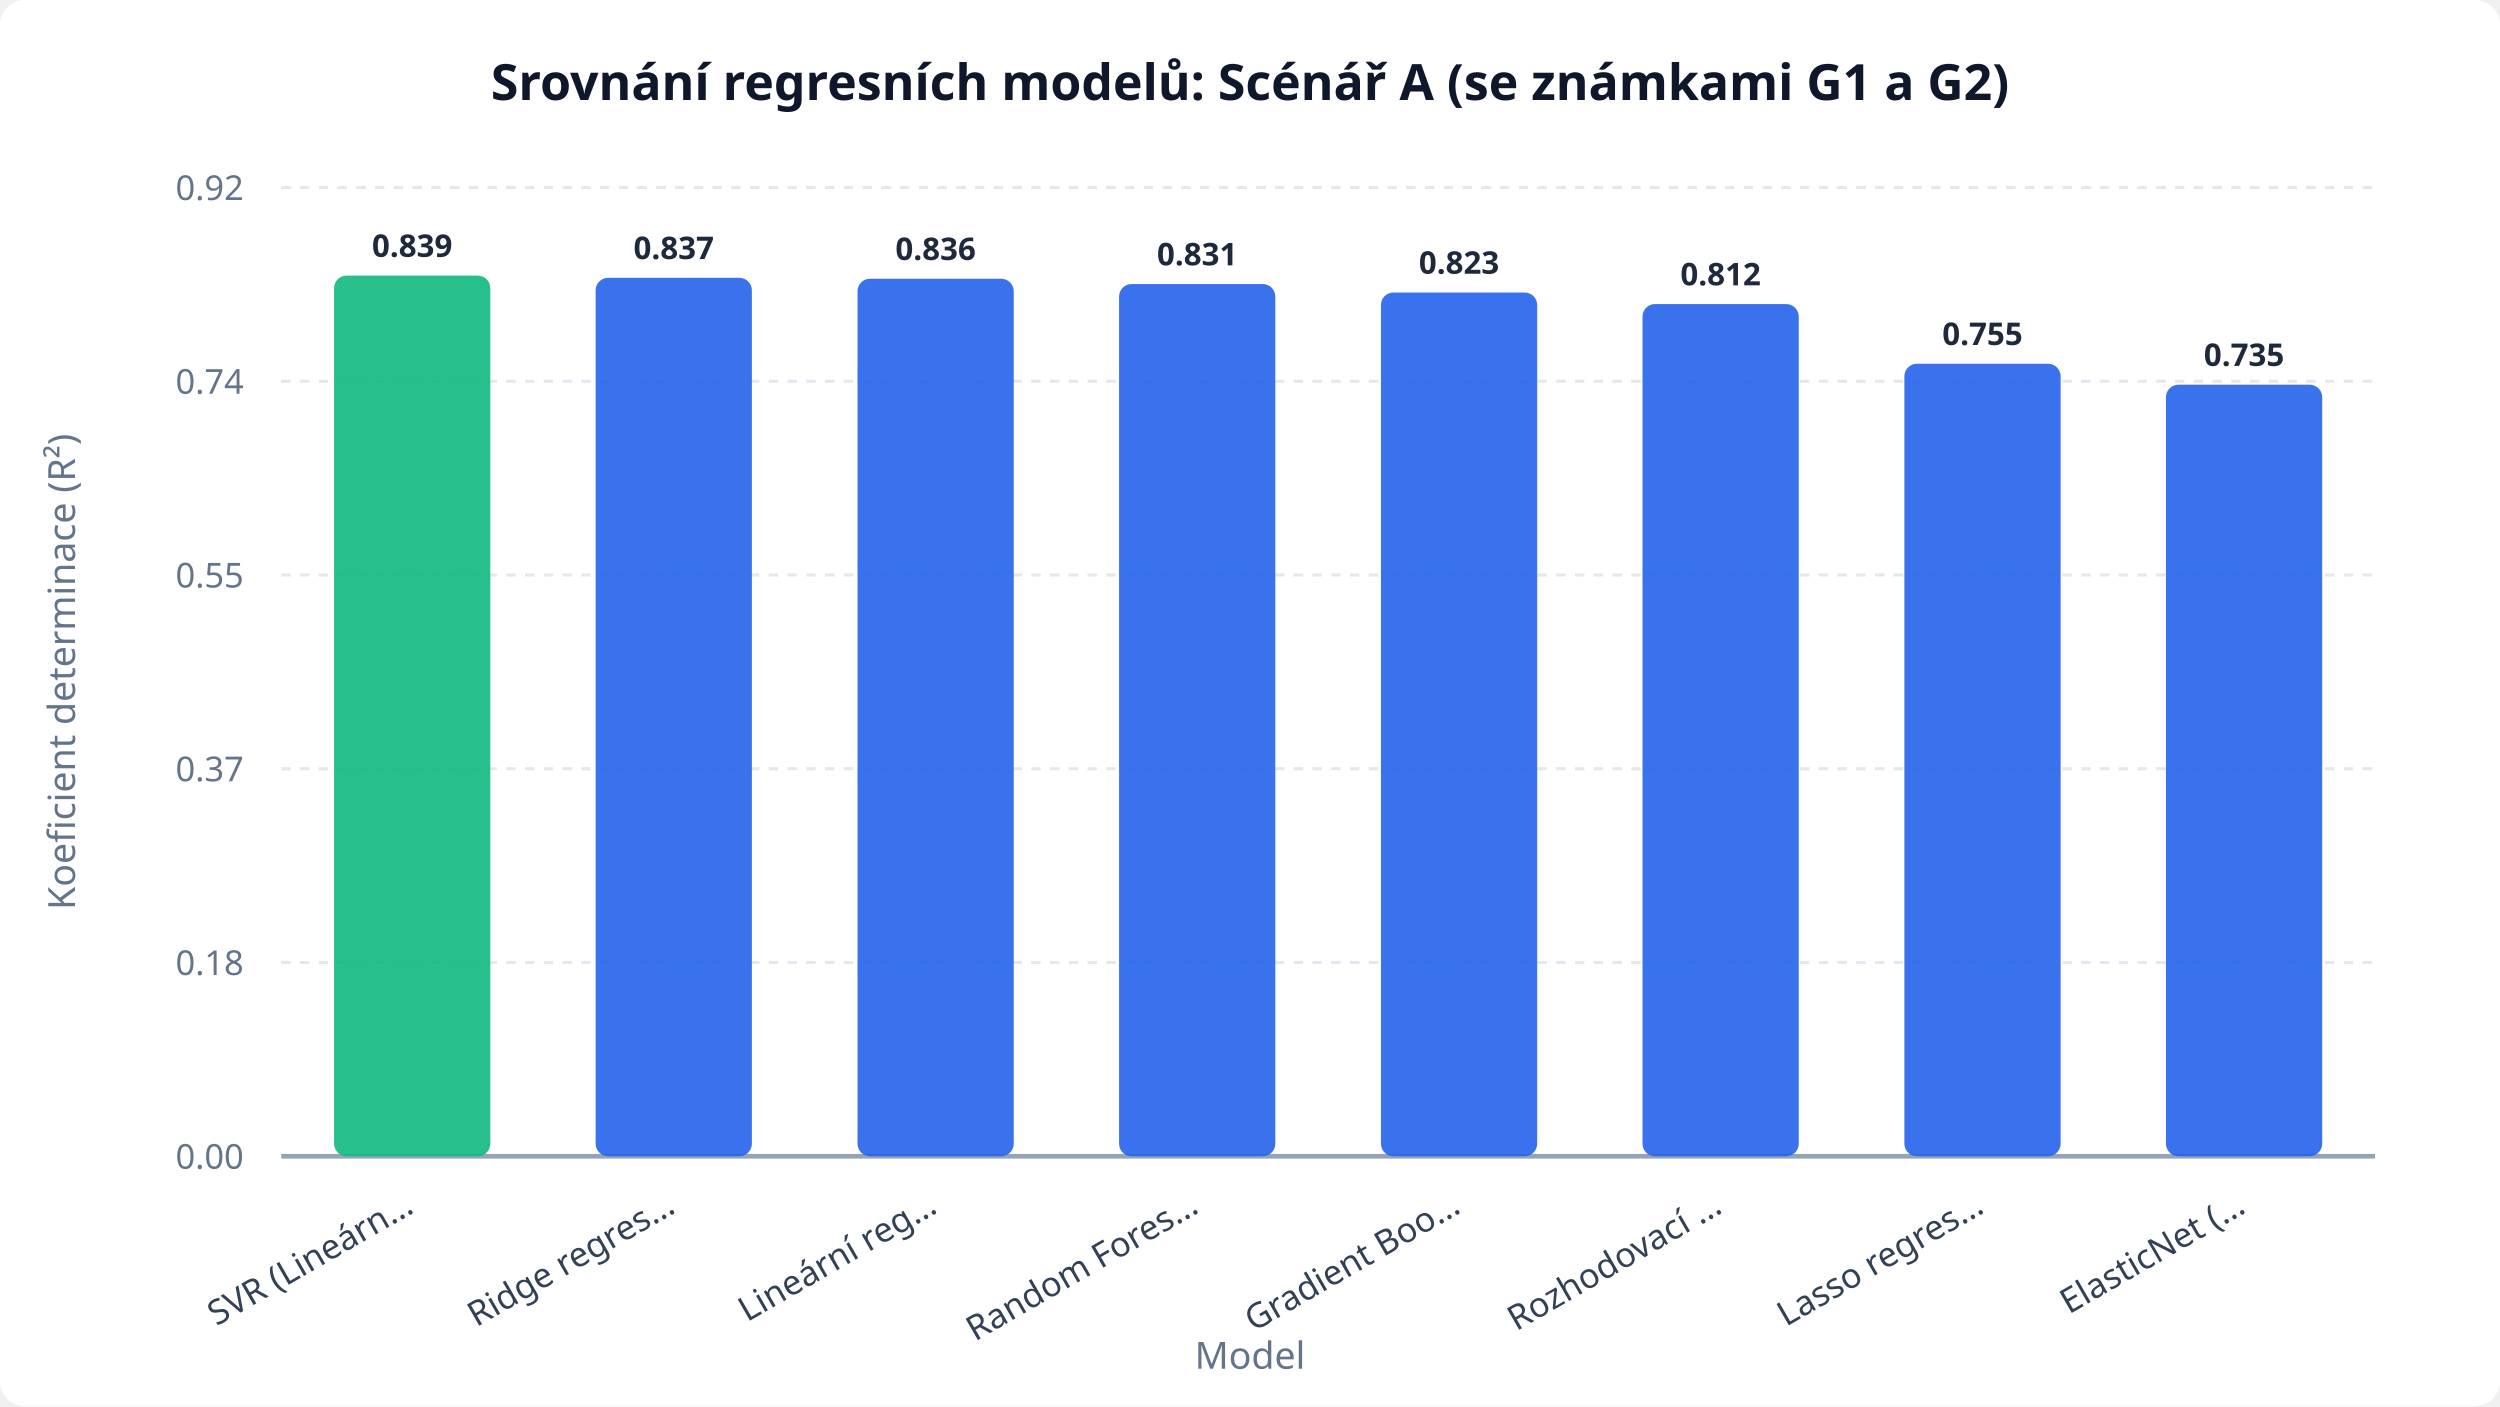
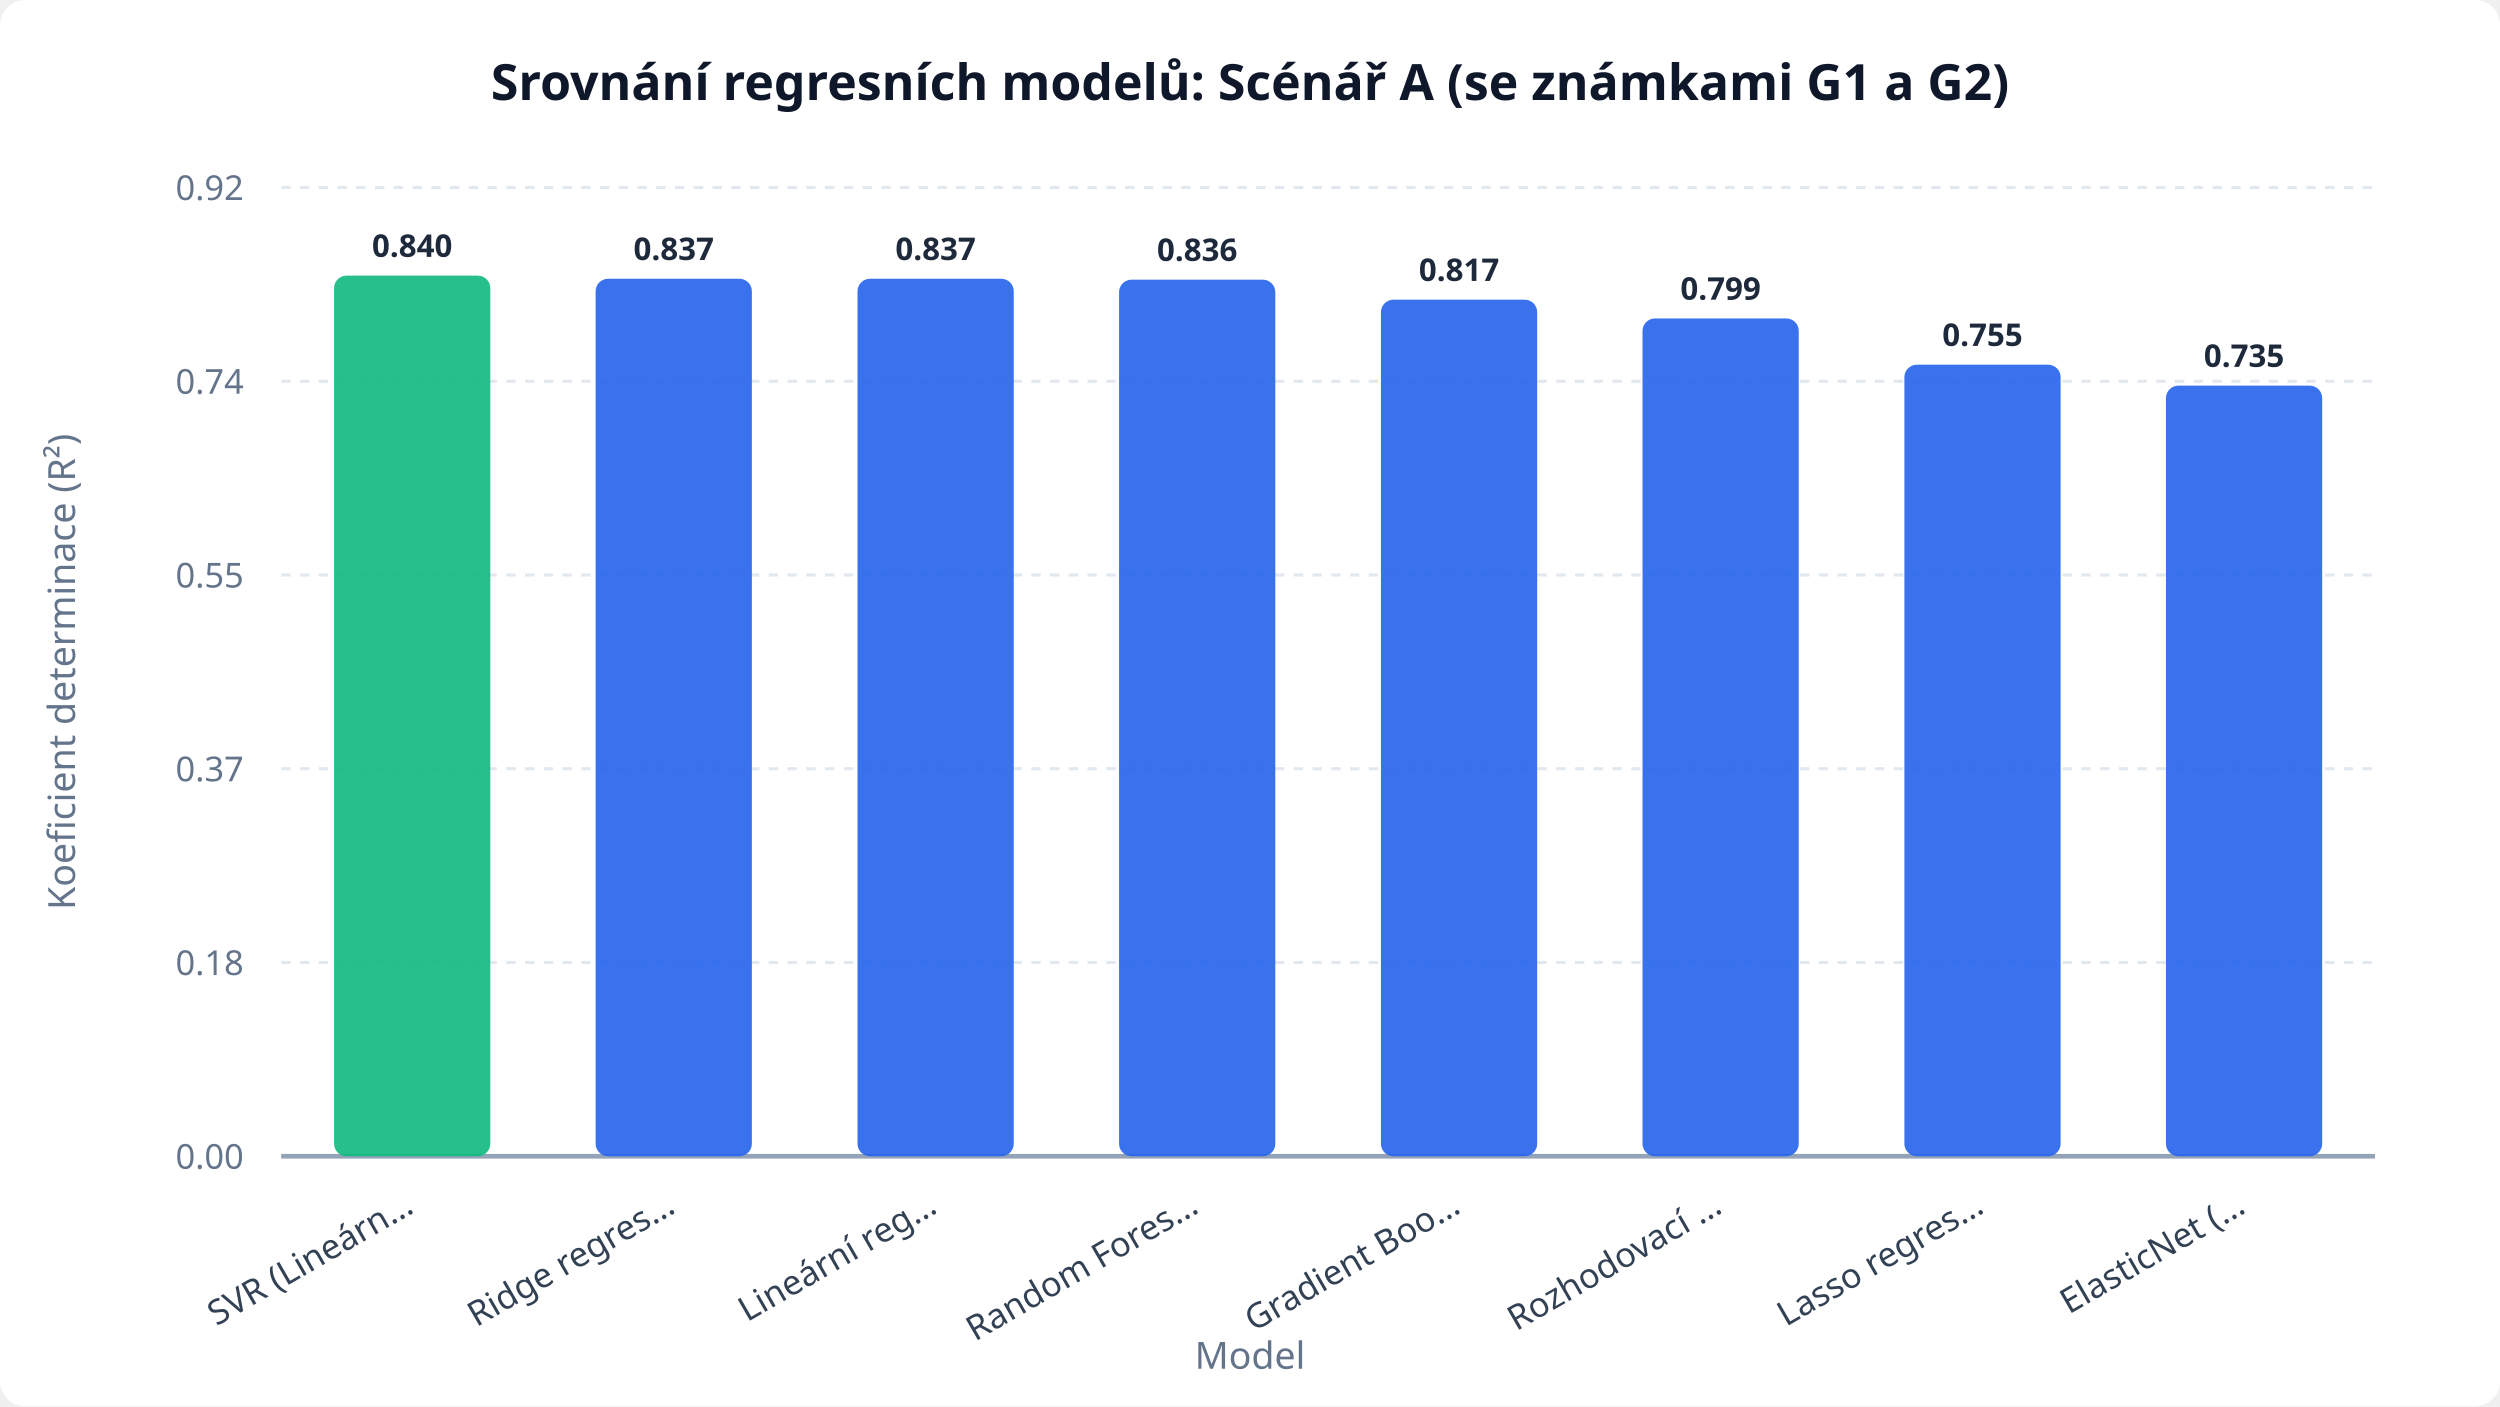
<svg xmlns="http://www.w3.org/2000/svg" viewBox="0 0 800 450" width="800" height="450" style="background:#ffffff; border-radius:8px; border:1px solid #e2e8f0; font-family:system-ui, sans-serif;">
  <rect width="800" height="450" fill="#ffffff" rx="8" />
  <text x="400.0" y="32" text-anchor="middle" font-size="16" font-weight="bold" fill="#0f172a">Srovnání regresních modelů: Scénář A (se známkami G1 a G2)</text>
  <text x="400.0" y="438" text-anchor="middle" font-size="12" fill="#64748b">Model</text>
  <text x="24" y="215.0" text-anchor="middle" font-size="12" fill="#64748b" transform="rotate(-90, 24, 215.0)">Koeficient determinace (R²)</text>
  <line x1="90" y1="370.0" x2="760" y2="370.0" stroke="#e2e8f0" stroke-width="1" stroke-dasharray="3 3" />
  <line x1="90" y1="308.0" x2="760" y2="308.0" stroke="#e2e8f0" stroke-width="1" stroke-dasharray="3 3" />
  <line x1="90" y1="246.0" x2="760" y2="246.0" stroke="#e2e8f0" stroke-width="1" stroke-dasharray="3 3" />
  <line x1="90" y1="184.0" x2="760" y2="184.0" stroke="#e2e8f0" stroke-width="1" stroke-dasharray="3 3" />
  <line x1="90" y1="122.0" x2="760" y2="122.0" stroke="#e2e8f0" stroke-width="1" stroke-dasharray="3 3" />
  <line x1="90" y1="60.0" x2="760" y2="60.0" stroke="#e2e8f0" stroke-width="1" stroke-dasharray="3 3" />
  <line x1="90" y1="370.0" x2="760" y2="370.0" stroke="#94a3b8" stroke-width="1.5" />
  <rect x="106.9" y="88.2" width="50.0" height="281.8" rx="4" fill="#10b981" opacity="0.9" />
-   <text x="131.9" y="82.2" text-anchor="middle" font-family="system-ui, sans-serif" font-size="10" font-weight="600" fill="#1e293b">0.839</text>
-   <rect x="190.6" y="88.9" width="50.0" height="281.1" rx="4" fill="#2563eb" opacity="0.9" />
-   <text x="215.6" y="82.9" text-anchor="middle" font-family="system-ui, sans-serif" font-size="10" font-weight="600" fill="#1e293b">0.837</text>
+   <text x="131.9" y="82.2" text-anchor="middle" font-family="system-ui, sans-serif" font-size="10" font-weight="600" fill="#1e293b">0.840</text>
+   <rect x="190.6" y="89.2" width="50.0" height="280.8" rx="4" fill="#2563eb" opacity="0.9" />
+   <text x="215.6" y="83.2" text-anchor="middle" font-family="system-ui, sans-serif" font-size="10" font-weight="600" fill="#1e293b">0.837</text>
  <rect x="274.4" y="89.2" width="50.0" height="280.8" rx="4" fill="#2563eb" opacity="0.9" />
-   <text x="299.4" y="83.2" text-anchor="middle" font-family="system-ui, sans-serif" font-size="10" font-weight="600" fill="#1e293b">0.836</text>
-   <rect x="358.1" y="90.9" width="50.0" height="279.1" rx="4" fill="#2563eb" opacity="0.9" />
-   <text x="383.1" y="84.9" text-anchor="middle" font-family="system-ui, sans-serif" font-size="10" font-weight="600" fill="#1e293b">0.831</text>
-   <rect x="441.9" y="93.6" width="50.0" height="276.4" rx="4" fill="#2563eb" opacity="0.9" />
-   <text x="466.9" y="87.6" text-anchor="middle" font-family="system-ui, sans-serif" font-size="10" font-weight="600" fill="#1e293b">0.823</text>
-   <rect x="525.6" y="97.3" width="50.0" height="272.7" rx="4" fill="#2563eb" opacity="0.9" />
-   <text x="550.6" y="91.3" text-anchor="middle" font-family="system-ui, sans-serif" font-size="10" font-weight="600" fill="#1e293b">0.812</text>
-   <rect x="609.4" y="116.4" width="50.0" height="253.6" rx="4" fill="#2563eb" opacity="0.9" />
-   <text x="634.4" y="110.4" text-anchor="middle" font-family="system-ui, sans-serif" font-size="10" font-weight="600" fill="#1e293b">0.755</text>
-   <rect x="693.1" y="123.1" width="50.0" height="246.9" rx="4" fill="#2563eb" opacity="0.9" />
-   <text x="718.1" y="117.1" text-anchor="middle" font-family="system-ui, sans-serif" font-size="10" font-weight="600" fill="#1e293b">0.735</text>
+   <text x="299.4" y="83.2" text-anchor="middle" font-family="system-ui, sans-serif" font-size="10" font-weight="600" fill="#1e293b">0.837</text>
+   <rect x="358.1" y="89.5" width="50.0" height="280.5" rx="4" fill="#2563eb" opacity="0.9" />
+   <text x="383.1" y="83.5" text-anchor="middle" font-family="system-ui, sans-serif" font-size="10" font-weight="600" fill="#1e293b">0.836</text>
+   <rect x="441.9" y="95.9" width="50.0" height="274.1" rx="4" fill="#2563eb" opacity="0.9" />
+   <text x="466.9" y="89.9" text-anchor="middle" font-family="system-ui, sans-serif" font-size="10" font-weight="600" fill="#1e293b">0.817</text>
+   <rect x="525.6" y="101.9" width="50.0" height="268.1" rx="4" fill="#2563eb" opacity="0.9" />
+   <text x="550.6" y="95.9" text-anchor="middle" font-family="system-ui, sans-serif" font-size="10" font-weight="600" fill="#1e293b">0.799</text>
+   <rect x="609.4" y="116.7" width="50.0" height="253.3" rx="4" fill="#2563eb" opacity="0.9" />
+   <text x="634.4" y="110.7" text-anchor="middle" font-family="system-ui, sans-serif" font-size="10" font-weight="600" fill="#1e293b">0.755</text>
+   <rect x="693.1" y="123.4" width="50.0" height="246.6" rx="4" fill="#2563eb" opacity="0.9" />
+   <text x="718.1" y="117.4" text-anchor="middle" font-family="system-ui, sans-serif" font-size="10" font-weight="600" fill="#1e293b">0.735</text>
  <text x="78" y="374.0" text-anchor="end" font-family="system-ui, sans-serif" font-size="11" fill="#64748b">0.00</text>
  <text x="78" y="312.0" text-anchor="end" font-family="system-ui, sans-serif" font-size="11" fill="#64748b">0.18</text>
  <text x="78" y="250.0" text-anchor="end" font-family="system-ui, sans-serif" font-size="11" fill="#64748b">0.37</text>
  <text x="78" y="188.0" text-anchor="end" font-family="system-ui, sans-serif" font-size="11" fill="#64748b">0.55</text>
  <text x="78" y="126.0" text-anchor="end" font-family="system-ui, sans-serif" font-size="11" fill="#64748b">0.74</text>
  <text x="78" y="64.0" text-anchor="end" font-family="system-ui, sans-serif" font-size="11" fill="#64748b">0.92</text>
  <text x="131.9" y="388.0" text-anchor="end" font-family="system-ui, sans-serif" font-size="11" fill="#334155" transform="rotate(-30, 131.9, 386.0)">SVR (Lineárn…</text>
  <text x="215.6" y="388.0" text-anchor="end" font-family="system-ui, sans-serif" font-size="11" fill="#334155" transform="rotate(-30, 215.6, 386.0)">Ridge regres…</text>
  <text x="299.4" y="388.0" text-anchor="end" font-family="system-ui, sans-serif" font-size="11" fill="#334155" transform="rotate(-30, 299.4, 386.0)">Lineární reg…</text>
  <text x="383.1" y="388.0" text-anchor="end" font-family="system-ui, sans-serif" font-size="11" fill="#334155" transform="rotate(-30, 383.1, 386.0)">Random Fores…</text>
  <text x="466.9" y="388.0" text-anchor="end" font-family="system-ui, sans-serif" font-size="11" fill="#334155" transform="rotate(-30, 466.9, 386.0)">Gradient Boo…</text>
  <text x="550.6" y="388.0" text-anchor="end" font-family="system-ui, sans-serif" font-size="11" fill="#334155" transform="rotate(-30, 550.6, 386.0)">Rozhodovací …</text>
  <text x="634.4" y="388.0" text-anchor="end" font-family="system-ui, sans-serif" font-size="11" fill="#334155" transform="rotate(-30, 634.4, 386.0)">Lasso regres…</text>
  <text x="718.1" y="388.0" text-anchor="end" font-family="system-ui, sans-serif" font-size="11" fill="#334155" transform="rotate(-30, 718.1, 386.0)">ElasticNet (…</text>
</svg>
